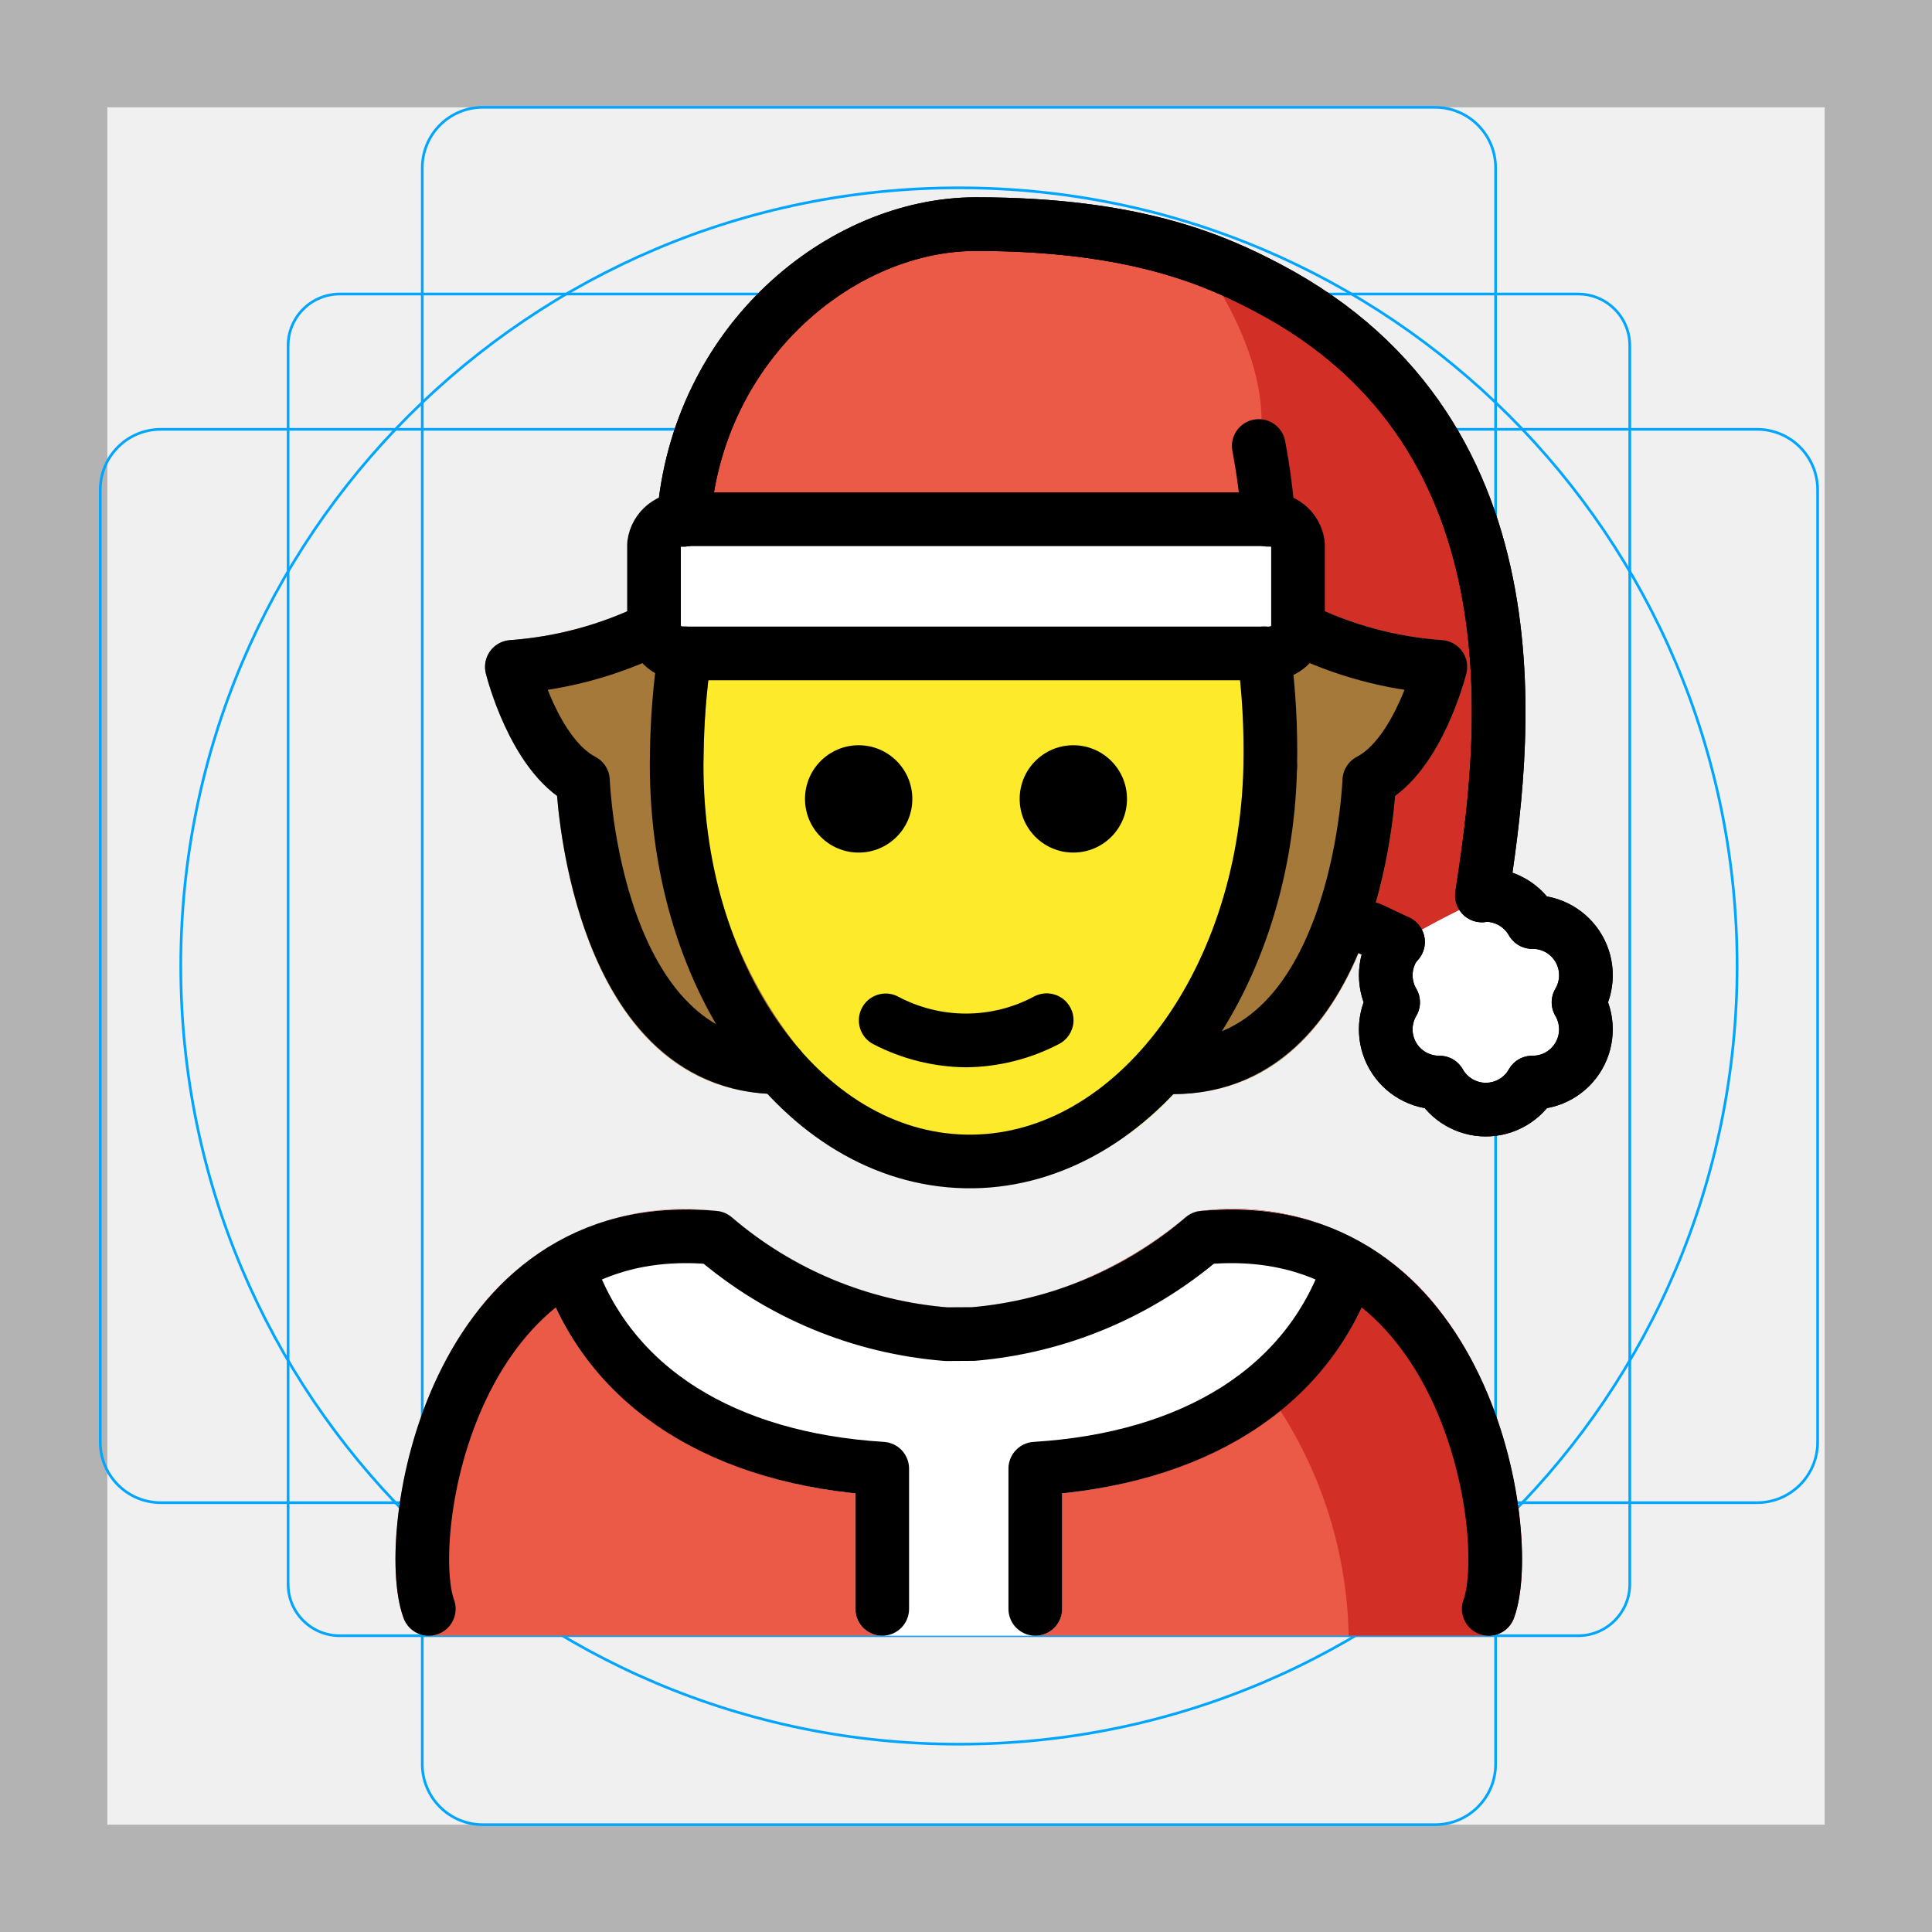
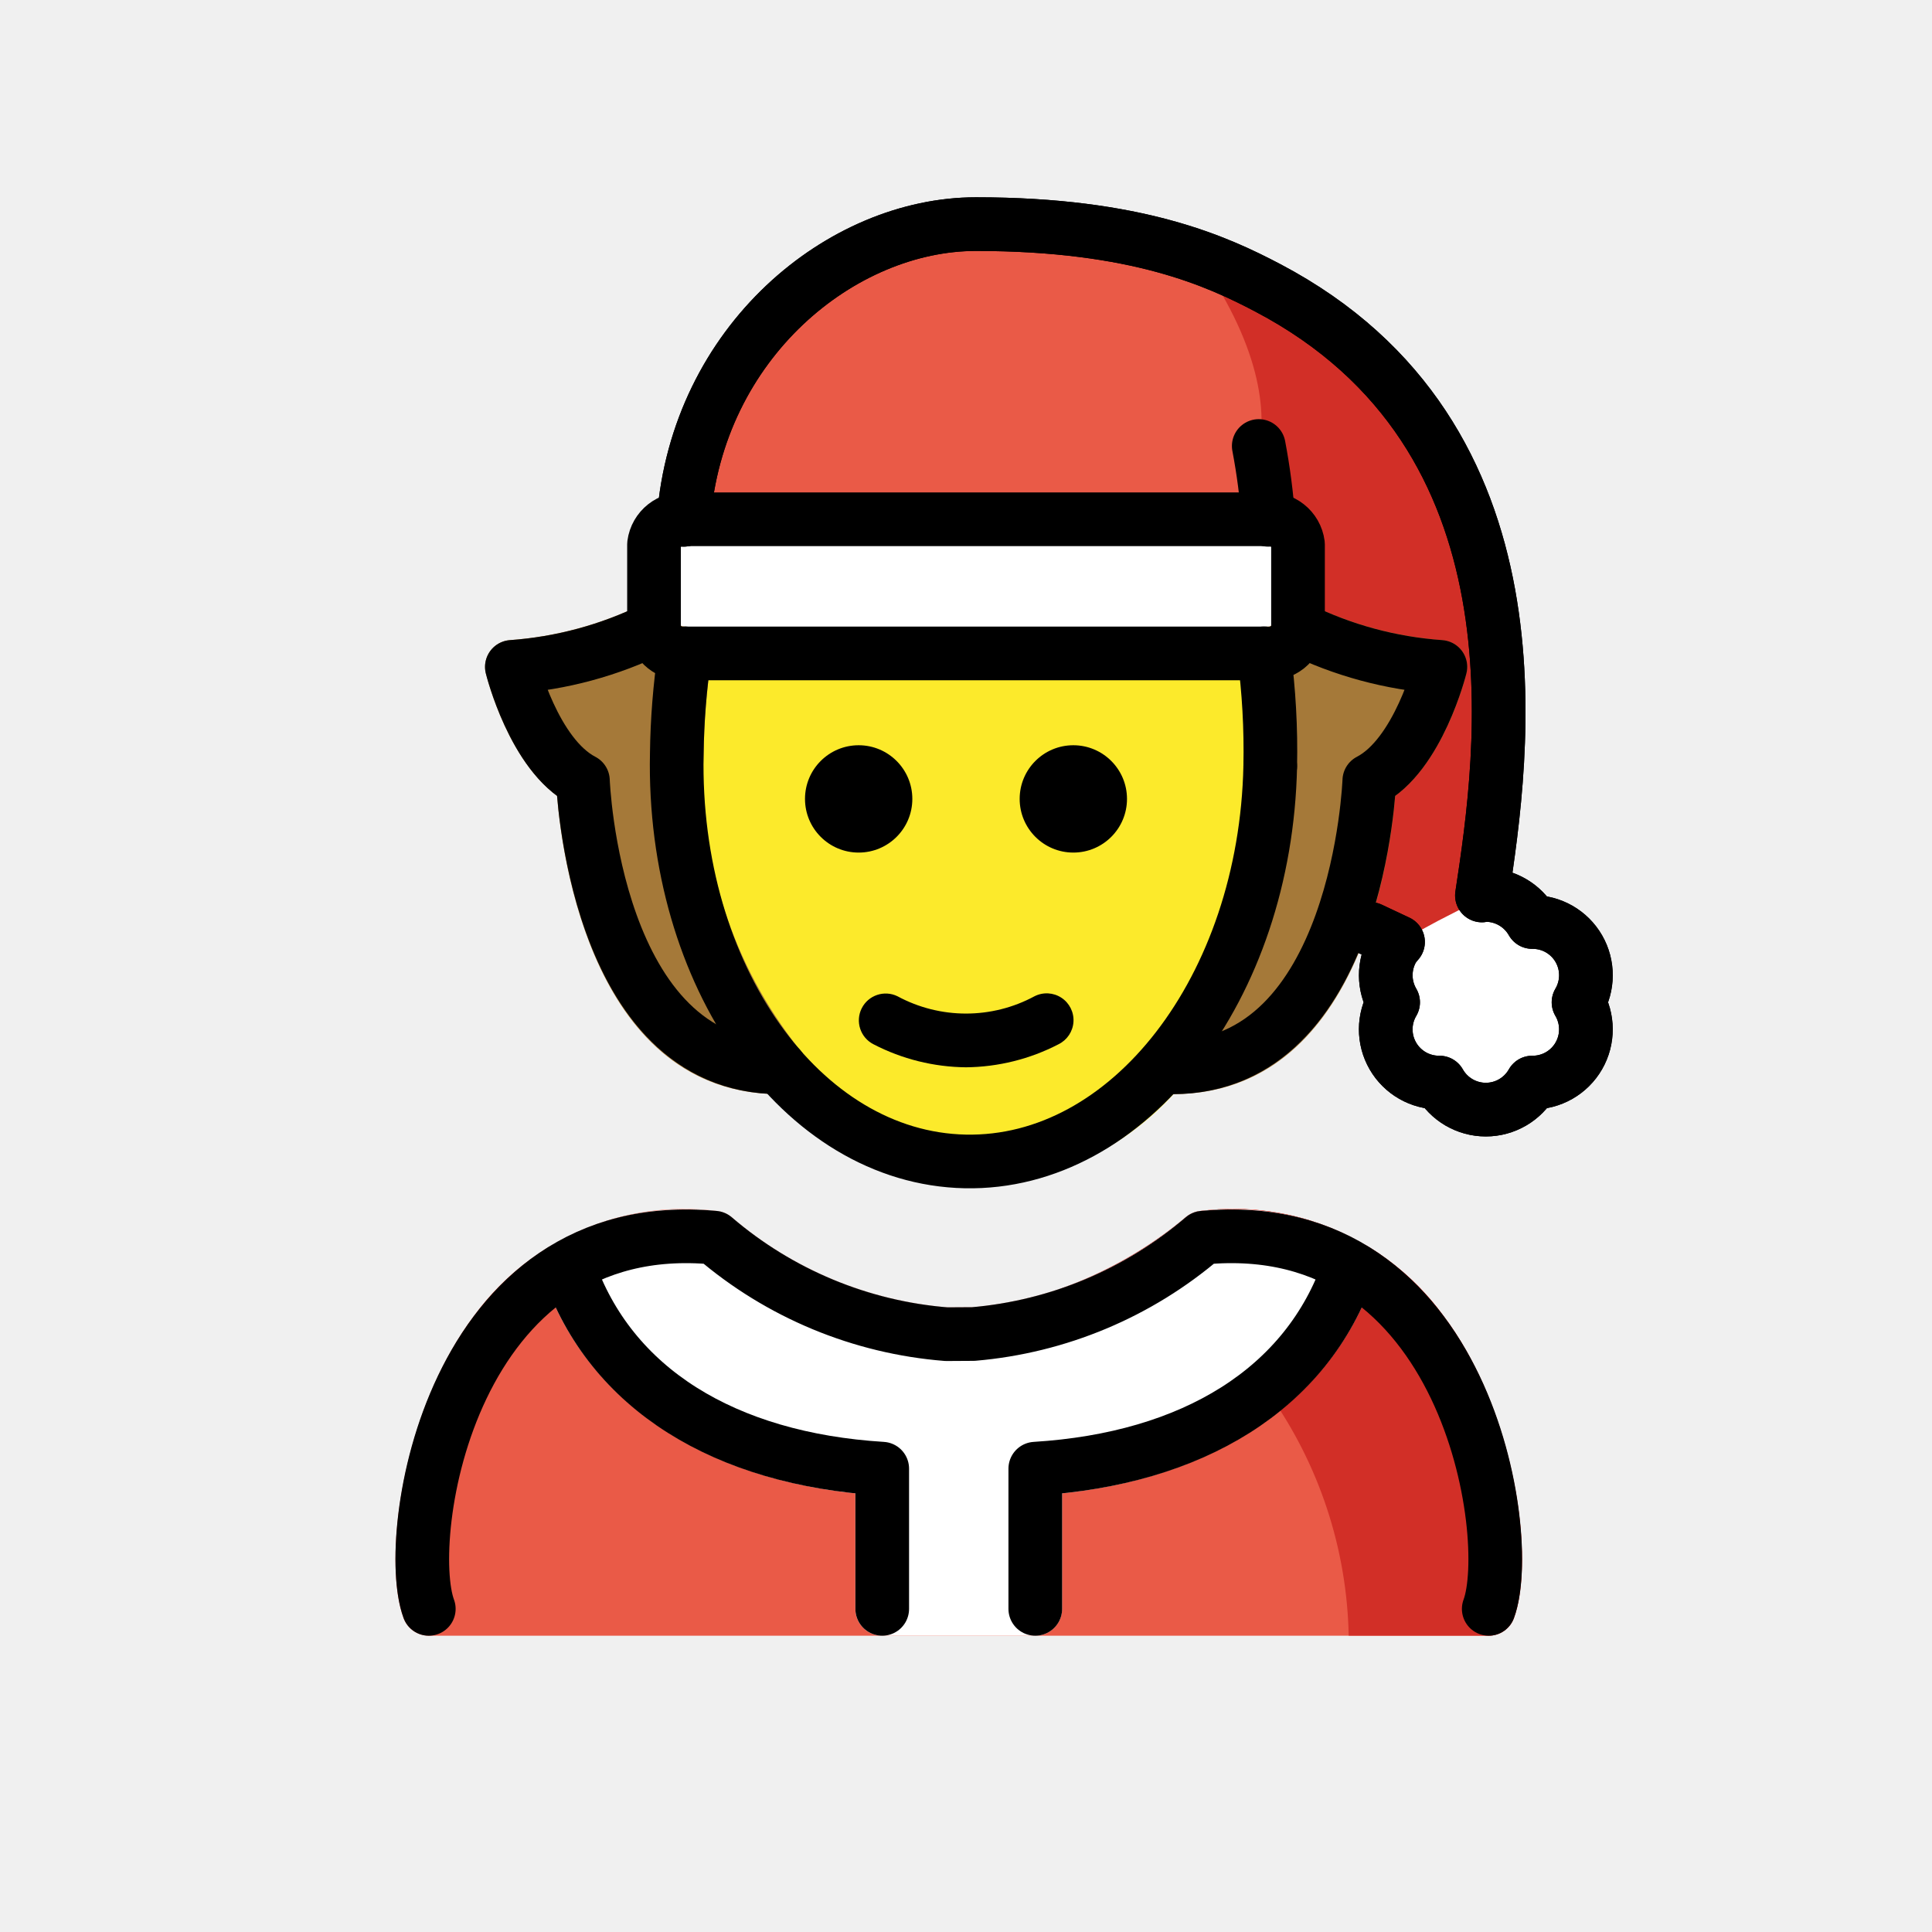
- <svg xmlns="http://www.w3.org/2000/svg" id="emoji" viewBox="0 0 72 72">
-   <g id="grid">
-     <path fill="#b3b3b3" d="M68,4V68H4V4H68m4-4H0V72H72V0Z" />
-     <path fill="none" stroke="#00a5ff" stroke-miterlimit="10" stroke-width="0.1" d="M12.66,10.958H58.814a1.923,1.923,0,0,1,1.923,1.923V59.035a1.923,1.923,0,0,1-1.923,1.923H12.66a1.923,1.923,0,0,1-1.923-1.923V12.881A1.923,1.923,0,0,1,12.66,10.958Z" />
-     <rect x="15.737" y="4" rx="2.254" width="40" height="64" fill="none" stroke="#00a5ff" stroke-miterlimit="10" stroke-width="0.1" />
-     <rect x="15.737" y="4" rx="2.254" width="40" height="64" transform="rotate(90 35.737 36)" fill="none" stroke="#00a5ff" stroke-miterlimit="10" stroke-width="0.1" />
-     <circle cx="35.737" cy="36" r="29" fill="none" stroke="#00a5ff" stroke-miterlimit="10" stroke-width="0.1" />
-   </g>
+ <svg xmlns="http://www.w3.org/2000/svg" id="emoji" viewBox="0 0 72 72" version="1.1">
+   <defs id="defs68" />
  <g id="color">
-     <path fill="#ea5a47" d="M25.604,19.372C26.109,12.728,31.5,8.352,36.5,8.352c6,0,9.002,1.39,10.882,2.379,10.493,5.524,8.781,17.345,7.973,22.641.05-.004.095-.02.146-.02a1.992,1.992,0,0,1,1.727,1.008,1.983,1.983,0,0,1,1.727,2.992,1.983,1.983,0,0,1-1.727,2.991,1.984,1.984,0,0,1-3.455,0,1.983,1.983,0,0,1-1.727-2.991,1.991,1.991,0,0,1-.01-2,1.917,1.917,0,0,1,.193-.249L51.198,34.62Z" />
-     <path fill="#d22f27" d="M25.972,19.719,45.5,19.352s4-3-1-10c14,4,11.073,22.8,11.084,22.937-.019-.026-.077.085-.23,1.083.05-.004.095-.02.146-.02l-3.464,2a1.917,1.917,0,0,1,.193-.249l-1.06.566Z" />
-     <path fill="#fff" d="M51.5,37.352a4,4,0,1,0,4-4c-2,1-2,1-3.296,1.733A3.981,3.981,0,0,0,51.5,37.352Z" />
-     <path fill="#fff" d="M47.322,19.352H25.678a1.077,1.077,0,0,0-1.178.932V23.42a1.077,1.077,0,0,0,1.178.932H47.322A1.077,1.077,0,0,0,48.5,23.42v-3.135A1.077,1.077,0,0,0,47.322,19.352Z" />
-     <path fill="#ea5a47" d="M55.48,60.958H15.979a1,1,0,0,1-.938-.652c-.781-2.107-.107-7.711,2.69-11.357a9.693,9.693,0,0,1,8.981-3.82,1.011,1.011,0,0,1,.544.225,14.17,14.17,0,0,0,8.077,3.37l.934-.008a14.17,14.17,0,0,0,7.934-3.362,1.011,1.011,0,0,1,.544-.225,9.686,9.686,0,0,1,8.981,3.82c2.798,3.647,3.472,9.251,2.69,11.357A1,1,0,0,1,55.48,60.958Z" />
-     <path fill="#d22f27" d="M53.727,48.947a9.686,9.686,0,0,0-8.981-3.82,1.011,1.011,0,0,0-.544.225,15.27,15.27,0,0,1-4.754,2.701,9.554,9.554,0,0,1,7.825,3.863,16.137,16.137,0,0,1,2.989,9.041H55.48a.999.999,0,0,0,.938-.652C57.199,58.198,56.525,52.594,53.727,48.947Z" />
-     <path fill="#fff" d="M50.802,46.338a9.973,9.973,0,0,0-6.057-1.21,1.011,1.011,0,0,0-.543.225,14.17,14.17,0,0,1-7.934,3.362l-.934.008a14.17,14.17,0,0,1-8.077-3.37,1.011,1.011,0,0,0-.543-.225,9.988,9.988,0,0,0-6.056,1.21.986.986,0,0,0-.415,1.218c.003.011.001.022.004.034,1.568,4.544,5.78,7.449,11.63,8.063v4.306a1,1,0,0,0,1,1h5.703a1,1,0,0,0,1-1V55.653c5.85-.614,10.062-3.52,11.63-8.063.004-.011.001-.023.004-.034A.987.987,0,0,0,50.802,46.338Z" />
+     <path fill="#ea5a47" d="M25.604,19.372C26.109,12.728,31.5,8.352,36.5,8.352c6,0,9.002,1.39,10.882,2.379,10.493,5.524,8.781,17.345,7.973,22.641.05-.004.095-.02.146-.02a1.992,1.992,0,0,1,1.727,1.008,1.983,1.983,0,0,1,1.727,2.992,1.983,1.983,0,0,1-1.727,2.991,1.984,1.984,0,0,1-3.455,0,1.983,1.983,0,0,1-1.727-2.991,1.991,1.991,0,0,1-.01-2,1.917,1.917,0,0,1,.193-.249L51.198,34.62Z" id="path13" />
+     <path fill="#d22f27" d="M25.972,19.719,45.5,19.352s4-3-1-10c14,4,11.073,22.8,11.084,22.937-.019-.026-.077.085-.23,1.083.05-.004.095-.02.146-.02l-3.464,2a1.917,1.917,0,0,1,.193-.249l-1.06.566Z" id="path15" />
+     <path fill="#fff" d="M51.5,37.352a4,4,0,1,0,4-4c-2,1-2,1-3.296,1.733A3.981,3.981,0,0,0,51.5,37.352Z" id="path17" />
+     <path fill="#fff" d="M47.322,19.352H25.678a1.077,1.077,0,0,0-1.178.932V23.42a1.077,1.077,0,0,0,1.178.932H47.322A1.077,1.077,0,0,0,48.5,23.42v-3.135A1.077,1.077,0,0,0,47.322,19.352Z" id="path19" />
+     <path fill="#ea5a47" d="M55.48,60.958H15.979a1,1,0,0,1-.938-.652c-.781-2.107-.107-7.711,2.69-11.357a9.693,9.693,0,0,1,8.981-3.82,1.011,1.011,0,0,1,.544.225,14.17,14.17,0,0,0,8.077,3.37l.934-.008a14.17,14.17,0,0,0,7.934-3.362,1.011,1.011,0,0,1,.544-.225,9.686,9.686,0,0,1,8.981,3.82c2.798,3.647,3.472,9.251,2.69,11.357A1,1,0,0,1,55.48,60.958Z" id="path21" />
+     <path fill="#d22f27" d="M53.727,48.947a9.686,9.686,0,0,0-8.981-3.82,1.011,1.011,0,0,0-.544.225,15.27,15.27,0,0,1-4.754,2.701,9.554,9.554,0,0,1,7.825,3.863,16.137,16.137,0,0,1,2.989,9.041H55.48a.999.999,0,0,0,.938-.652C57.199,58.198,56.525,52.594,53.727,48.947Z" id="path23" />
+     <path fill="#fff" d="M50.802,46.338a9.973,9.973,0,0,0-6.057-1.21,1.011,1.011,0,0,0-.543.225,14.17,14.17,0,0,1-7.934,3.362l-.934.008a14.17,14.17,0,0,1-8.077-3.37,1.011,1.011,0,0,0-.543-.225,9.988,9.988,0,0,0-6.056,1.21.986.986,0,0,0-.415,1.218c.003.011.001.022.004.034,1.568,4.544,5.78,7.449,11.63,8.063v4.306a1,1,0,0,0,1,1h5.703a1,1,0,0,0,1-1V55.653c5.85-.614,10.062-3.52,11.63-8.063.004-.011.001-.023.004-.034A.987.987,0,0,0,50.802,46.338Z" id="path25" />
  </g>
  <g id="skin">
-     <path fill="#fcea2b" d="M48.027,24.164a28.816,28.816,0,0,1,.252,4.451,18.802,18.802,0,0,1-3.656,11.056A10.766,10.766,0,0,1,36.137,44.26c-.065,0-.131-.001-.196-.002C29.32,44.12,24.084,36.873,24.266,28.103a28.076,28.076,0,0,1,.349-4.121H47.94Z" />
+     <path fill="#fcea2b" d="M48.027,24.164a28.816,28.816,0,0,1,.252,4.451,18.802,18.802,0,0,1-3.656,11.056A10.766,10.766,0,0,1,36.137,44.26c-.065,0-.131-.001-.196-.002C29.32,44.12,24.084,36.873,24.266,28.103a28.076,28.076,0,0,1,.349-4.121H47.94Z" id="path28" />
  </g>
  <g id="hair">
-     <path fill="#a57939" d="M29.771,39.082l-.007-.013a16.429,16.429,0,0,1-3.542-10.975,27.476,27.476,0,0,1,.261-3.406.939.939,0,0,0-.419-1.174c-.012-.008-.023-.016-.035-.024a.967.967,0,0,0-.256-.093.905.905,0,0,0-.101-.037c-.023-.004-.044.005-.067.003-.019-.001-.035-.011-.054-.011a.41.41,0,0,1-.184-.039l-.002-.007c-.001-.006-.005-.012-.005-.018a.986.986,0,0,0-.113-.347l-.004-.013c-.013-.024-.036-.037-.051-.059a.987.987,0,0,0-.186-.215.946.946,0,0,0-.118-.073,1.637,1.637,0,0,0-.514-.161c-.021,0-.039.011-.06.012a1.751,1.751,0,0,0-.381.101c-.017.008-.035.007-.051.017a13.562,13.562,0,0,1-4.899,1.308.999.999,0,0,0-.877,1.236c.088.35.85,3.228,2.653,4.566.188,2.312,1.356,11.116,8.297,11.116a.997.997,0,0,0,.717-1.694Z" />
-     <path fill="#a57939" d="M42.699,39.776a.999.999,0,0,0,1,1c6.94,0,8.109-8.805,8.297-11.116,1.804-1.338,2.566-4.216,2.653-4.566a.999.999,0,0,0-.877-1.236,13.563,13.563,0,0,1-4.899-1.308c-.016-.009-.034-.008-.051-.017a1.754,1.754,0,0,0-.381-.101c-.021-.001-.039-.012-.06-.012a.959.959,0,0,0-.154.029.978.978,0,0,0-.153.029.966.966,0,0,0-.207.103.945.945,0,0,0-.118.073.988.988,0,0,0-.186.215c-.015.022-.038.035-.051.059l-.004.013a.986.986,0,0,0-.113.347c-.001.006-.005.012-.005.018l-.002.007a.411.411,0,0,1-.184.039c-.019,0-.035.01-.054.011-.023.002-.044-.007-.067-.003a.905.905,0,0,0-.101.037.966.966,0,0,0-.256.093c-.013.007-.023.016-.035.024a.94.94,0,0,0-.419,1.174,27.488,27.488,0,0,1,.262,3.406A16.43,16.43,0,0,1,42.99,39.069l-.008.013A.994.994,0,0,0,42.699,39.776Z" />
+     <path fill="#a57939" d="M29.771,39.082l-.007-.013a16.429,16.429,0,0,1-3.542-10.975,27.476,27.476,0,0,1,.261-3.406.939.939,0,0,0-.419-1.174c-.012-.008-.023-.016-.035-.024a.967.967,0,0,0-.256-.093.905.905,0,0,0-.101-.037c-.023-.004-.044.005-.067.003-.019-.001-.035-.011-.054-.011a.41.41,0,0,1-.184-.039l-.002-.007c-.001-.006-.005-.012-.005-.018a.986.986,0,0,0-.113-.347l-.004-.013c-.013-.024-.036-.037-.051-.059a.987.987,0,0,0-.186-.215.946.946,0,0,0-.118-.073,1.637,1.637,0,0,0-.514-.161c-.021,0-.039.011-.06.012a1.751,1.751,0,0,0-.381.101c-.017.008-.035.007-.051.017a13.562,13.562,0,0,1-4.899,1.308.999.999,0,0,0-.877,1.236c.088.35.85,3.228,2.653,4.566.188,2.312,1.356,11.116,8.297,11.116a.997.997,0,0,0,.717-1.694Z" id="path31" />
+     <path fill="#a57939" d="M42.699,39.776a.999.999,0,0,0,1,1c6.94,0,8.109-8.805,8.297-11.116,1.804-1.338,2.566-4.216,2.653-4.566a.999.999,0,0,0-.877-1.236,13.563,13.563,0,0,1-4.899-1.308c-.016-.009-.034-.008-.051-.017a1.754,1.754,0,0,0-.381-.101c-.021-.001-.039-.012-.06-.012a.959.959,0,0,0-.154.029.978.978,0,0,0-.153.029.966.966,0,0,0-.207.103.945.945,0,0,0-.118.073.988.988,0,0,0-.186.215c-.015.022-.038.035-.051.059l-.004.013a.986.986,0,0,0-.113.347c-.001.006-.005.012-.005.018l-.002.007a.411.411,0,0,1-.184.039c-.019,0-.035.01-.054.011-.023.002-.044-.007-.067-.003a.905.905,0,0,0-.101.037.966.966,0,0,0-.256.093c-.013.007-.023.016-.035.024a.94.94,0,0,0-.419,1.174,27.488,27.488,0,0,1,.262,3.406A16.43,16.43,0,0,1,42.99,39.069l-.008.013A.994.994,0,0,0,42.699,39.776Z" id="path33" />
  </g>
  <g id="line">
-     <path fill="none" stroke="#000" stroke-linecap="round" stroke-linejoin="round" stroke-width="2" d="M25.521,24.348a27.753,27.753,0,0,0-.299,3.747c-.172,8.261,4.639,15.06,10.746,15.188s11.197-6.466,11.37-14.727" />
-     <path fill="none" stroke="#000" stroke-linecap="round" stroke-linejoin="round" stroke-width="2" d="M47.338,28.556a27.461,27.461,0,0,0-.235-4.208" />
-     <path d="M42,29.773a2,2,0,1,1-2-2,2.001,2.001,0,0,1,2,2" />
-     <path d="M34,29.773a2,2,0,1,1-2-2,2.001,2.001,0,0,1,2,2" />
-     <path d="M36,39.775a7.652,7.652,0,0,1-3.447-.858,1,1,0,0,1,.894-1.789,5.377,5.377,0,0,0,5.106,0,1,1,0,1,1,.894,1.789A7.653,7.653,0,0,1,36,39.775Z" />
-     <path fill="none" stroke="#000" stroke-linecap="round" stroke-linejoin="round" stroke-width="2" d="M47.269,19.372a23.783,23.783,0,0,0-.359-2.751" />
-     <path fill="none" stroke="#000" stroke-linecap="round" stroke-linejoin="round" stroke-width="2" d="M47.195,19.352H25.551a1.077,1.077,0,0,0-1.178.932V23.42a1.077,1.077,0,0,0,1.178.932H47.195a1.077,1.077,0,0,0,1.178-.932v-3.135A1.077,1.077,0,0,0,47.195,19.352Z" />
-     <path fill="none" stroke="#000" stroke-linecap="round" stroke-linejoin="round" stroke-width="2" d="M25.476,19.372c.506-6.644,5.896-11.02,10.896-11.02,6,0,9.002,1.39,10.882,2.379,10.493,5.524,8.781,17.345,7.973,22.641.05-.004.095-.02.146-.02A1.992,1.992,0,0,1,57.1,34.361a1.983,1.983,0,0,1,1.727,2.992A1.983,1.983,0,0,1,57.1,40.344a1.984,1.984,0,0,1-3.455,0,1.983,1.983,0,0,1-1.727-2.991,1.991,1.991,0,0,1-.01-2,1.917,1.917,0,0,1,.193-.249L51.071,34.62" />
-     <path fill="none" stroke="#000" stroke-linecap="round" stroke-linejoin="round" stroke-width="2" d="M25.476,19.372c.506-6.644,5.896-11.02,10.896-11.02,6,0,9.002,1.39,10.882,2.379,10.493,5.524,8.781,17.345,7.973,22.641.05-.004.095-.02.146-.02A1.992,1.992,0,0,1,57.1,34.361a1.983,1.983,0,0,1,1.727,2.992A1.983,1.983,0,0,1,57.1,40.344a1.984,1.984,0,0,1-3.455,0,1.983,1.983,0,0,1-1.727-2.991,1.991,1.991,0,0,1-.01-2,1.917,1.917,0,0,1,.193-.249L51.071,34.62" />
-     <path fill="none" stroke="#000" stroke-linecap="round" stroke-linejoin="round" stroke-width="2" d="M38.582,59.958v-5.225c5.864-.362,10.131-2.969,11.684-7.47" />
-     <path fill="none" stroke="#000" stroke-linecap="round" stroke-linejoin="round" stroke-width="2" d="M55.481,59.958c.992-2.674-.776-14.758-10.642-13.834a15.132,15.132,0,0,1-8.564,3.591l-1.004.006a15.112,15.112,0,0,1-8.65-3.597C16.755,45.2,14.988,57.284,15.98,59.958" />
-     <path fill="none" stroke="#000" stroke-linecap="round" stroke-linejoin="round" stroke-width="2" d="M21.194,47.263c1.554,4.501,5.821,7.109,11.684,7.47v5.225" />
-     <path fill="none" stroke="#000" stroke-linecap="round" stroke-linejoin="round" stroke-width="2" d="M24.373,23.42a14.258,14.258,0,0,1-5.298,1.433s.818,3.288,2.649,4.237c0,0,.386,10.686,7.331,10.686" />
-     <path fill="none" stroke="#000" stroke-linecap="round" stroke-linejoin="round" stroke-width="2" d="M48.381,23.42a14.258,14.258,0,0,0,5.298,1.433s-.818,3.288-2.649,4.237c0,0-.386,10.686-7.331,10.686" />
+     <path fill="none" stroke="#000" stroke-linecap="round" stroke-linejoin="round" stroke-width="2" d="M25.521,24.348a27.753,27.753,0,0,0-.299,3.747c-.172,8.261,4.639,15.06,10.746,15.188s11.197-6.466,11.37-14.727" id="path36" />
+     <path fill="none" stroke="#000" stroke-linecap="round" stroke-linejoin="round" stroke-width="2" d="M47.338,28.556a27.461,27.461,0,0,0-.235-4.208" id="path38" />
+     <path d="M42,29.773a2,2,0,1,1-2-2,2.001,2.001,0,0,1,2,2" id="path40" />
+     <path d="M34,29.773a2,2,0,1,1-2-2,2.001,2.001,0,0,1,2,2" id="path42" />
+     <path d="M36,39.775a7.652,7.652,0,0,1-3.447-.858,1,1,0,0,1,.894-1.789,5.377,5.377,0,0,0,5.106,0,1,1,0,1,1,.894,1.789A7.653,7.653,0,0,1,36,39.775Z" id="path44" />
+     <path fill="none" stroke="#000" stroke-linecap="round" stroke-linejoin="round" stroke-width="2" d="M47.269,19.372a23.783,23.783,0,0,0-.359-2.751" id="path46" />
+     <path fill="none" stroke="#000" stroke-linecap="round" stroke-linejoin="round" stroke-width="2" d="M47.195,19.352H25.551a1.077,1.077,0,0,0-1.178.932V23.42a1.077,1.077,0,0,0,1.178.932H47.195a1.077,1.077,0,0,0,1.178-.932v-3.135A1.077,1.077,0,0,0,47.195,19.352Z" id="path48" />
+     <path fill="none" stroke="#000" stroke-linecap="round" stroke-linejoin="round" stroke-width="2" d="M25.476,19.372c.506-6.644,5.896-11.02,10.896-11.02,6,0,9.002,1.39,10.882,2.379,10.493,5.524,8.781,17.345,7.973,22.641.05-.004.095-.02.146-.02A1.992,1.992,0,0,1,57.1,34.361a1.983,1.983,0,0,1,1.727,2.992A1.983,1.983,0,0,1,57.1,40.344a1.984,1.984,0,0,1-3.455,0,1.983,1.983,0,0,1-1.727-2.991,1.991,1.991,0,0,1-.01-2,1.917,1.917,0,0,1,.193-.249L51.071,34.62" id="path50" />
+     <path fill="none" stroke="#000" stroke-linecap="round" stroke-linejoin="round" stroke-width="2" d="M25.476,19.372c.506-6.644,5.896-11.02,10.896-11.02,6,0,9.002,1.39,10.882,2.379,10.493,5.524,8.781,17.345,7.973,22.641.05-.004.095-.02.146-.02A1.992,1.992,0,0,1,57.1,34.361a1.983,1.983,0,0,1,1.727,2.992A1.983,1.983,0,0,1,57.1,40.344a1.984,1.984,0,0,1-3.455,0,1.983,1.983,0,0,1-1.727-2.991,1.991,1.991,0,0,1-.01-2,1.917,1.917,0,0,1,.193-.249L51.071,34.62" id="path52" />
+     <path fill="none" stroke="#000" stroke-linecap="round" stroke-linejoin="round" stroke-width="2" d="M38.582,59.958v-5.225c5.864-.362,10.131-2.969,11.684-7.47" id="path54" />
+     <path fill="none" stroke="#000" stroke-linecap="round" stroke-linejoin="round" stroke-width="2" d="M55.481,59.958c.992-2.674-.776-14.758-10.642-13.834a15.132,15.132,0,0,1-8.564,3.591l-1.004.006a15.112,15.112,0,0,1-8.65-3.597C16.755,45.2,14.988,57.284,15.98,59.958" id="path56" />
+     <path fill="none" stroke="#000" stroke-linecap="round" stroke-linejoin="round" stroke-width="2" d="M21.194,47.263c1.554,4.501,5.821,7.109,11.684,7.47v5.225" id="path58" />
+     <path fill="none" stroke="#000" stroke-linecap="round" stroke-linejoin="round" stroke-width="2" d="M24.373,23.42a14.258,14.258,0,0,1-5.298,1.433s.818,3.288,2.649,4.237c0,0,.386,10.686,7.331,10.686" id="path60" />
+     <path fill="none" stroke="#000" stroke-linecap="round" stroke-linejoin="round" stroke-width="2" d="M48.381,23.42a14.258,14.258,0,0,0,5.298,1.433s-.818,3.288-2.649,4.237c0,0-.386,10.686-7.331,10.686" id="path62" />
  </g>
</svg>
